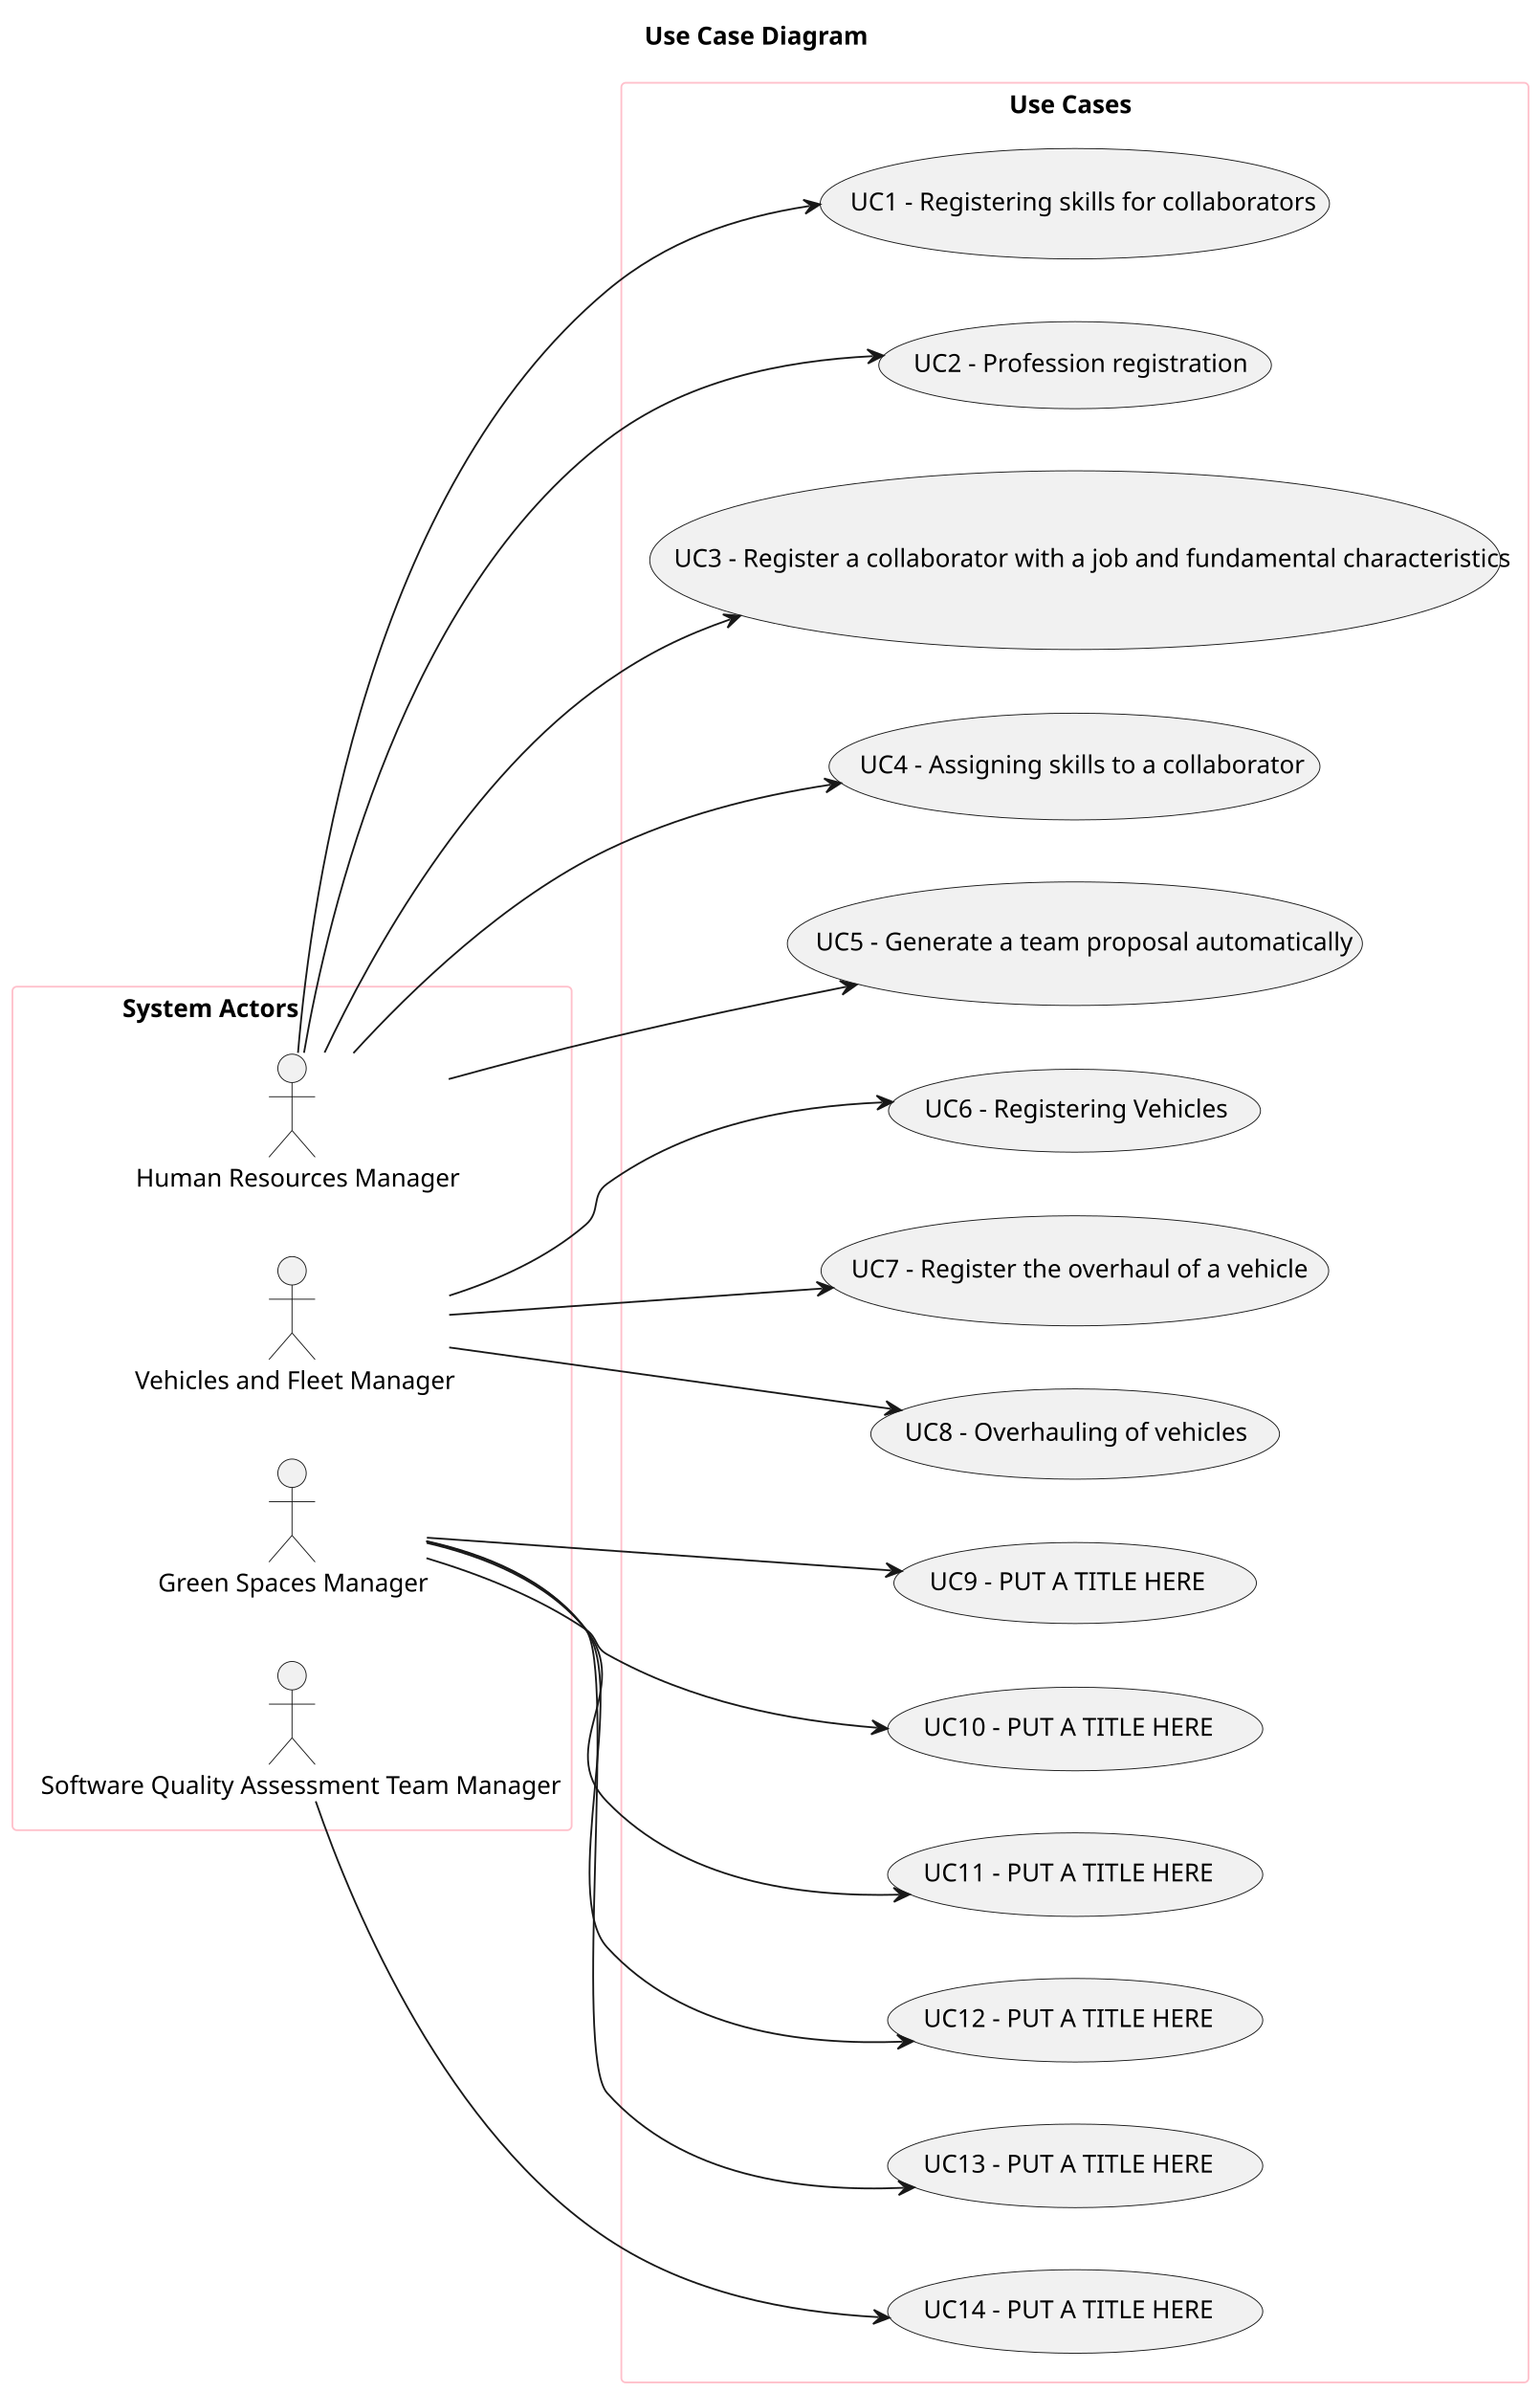
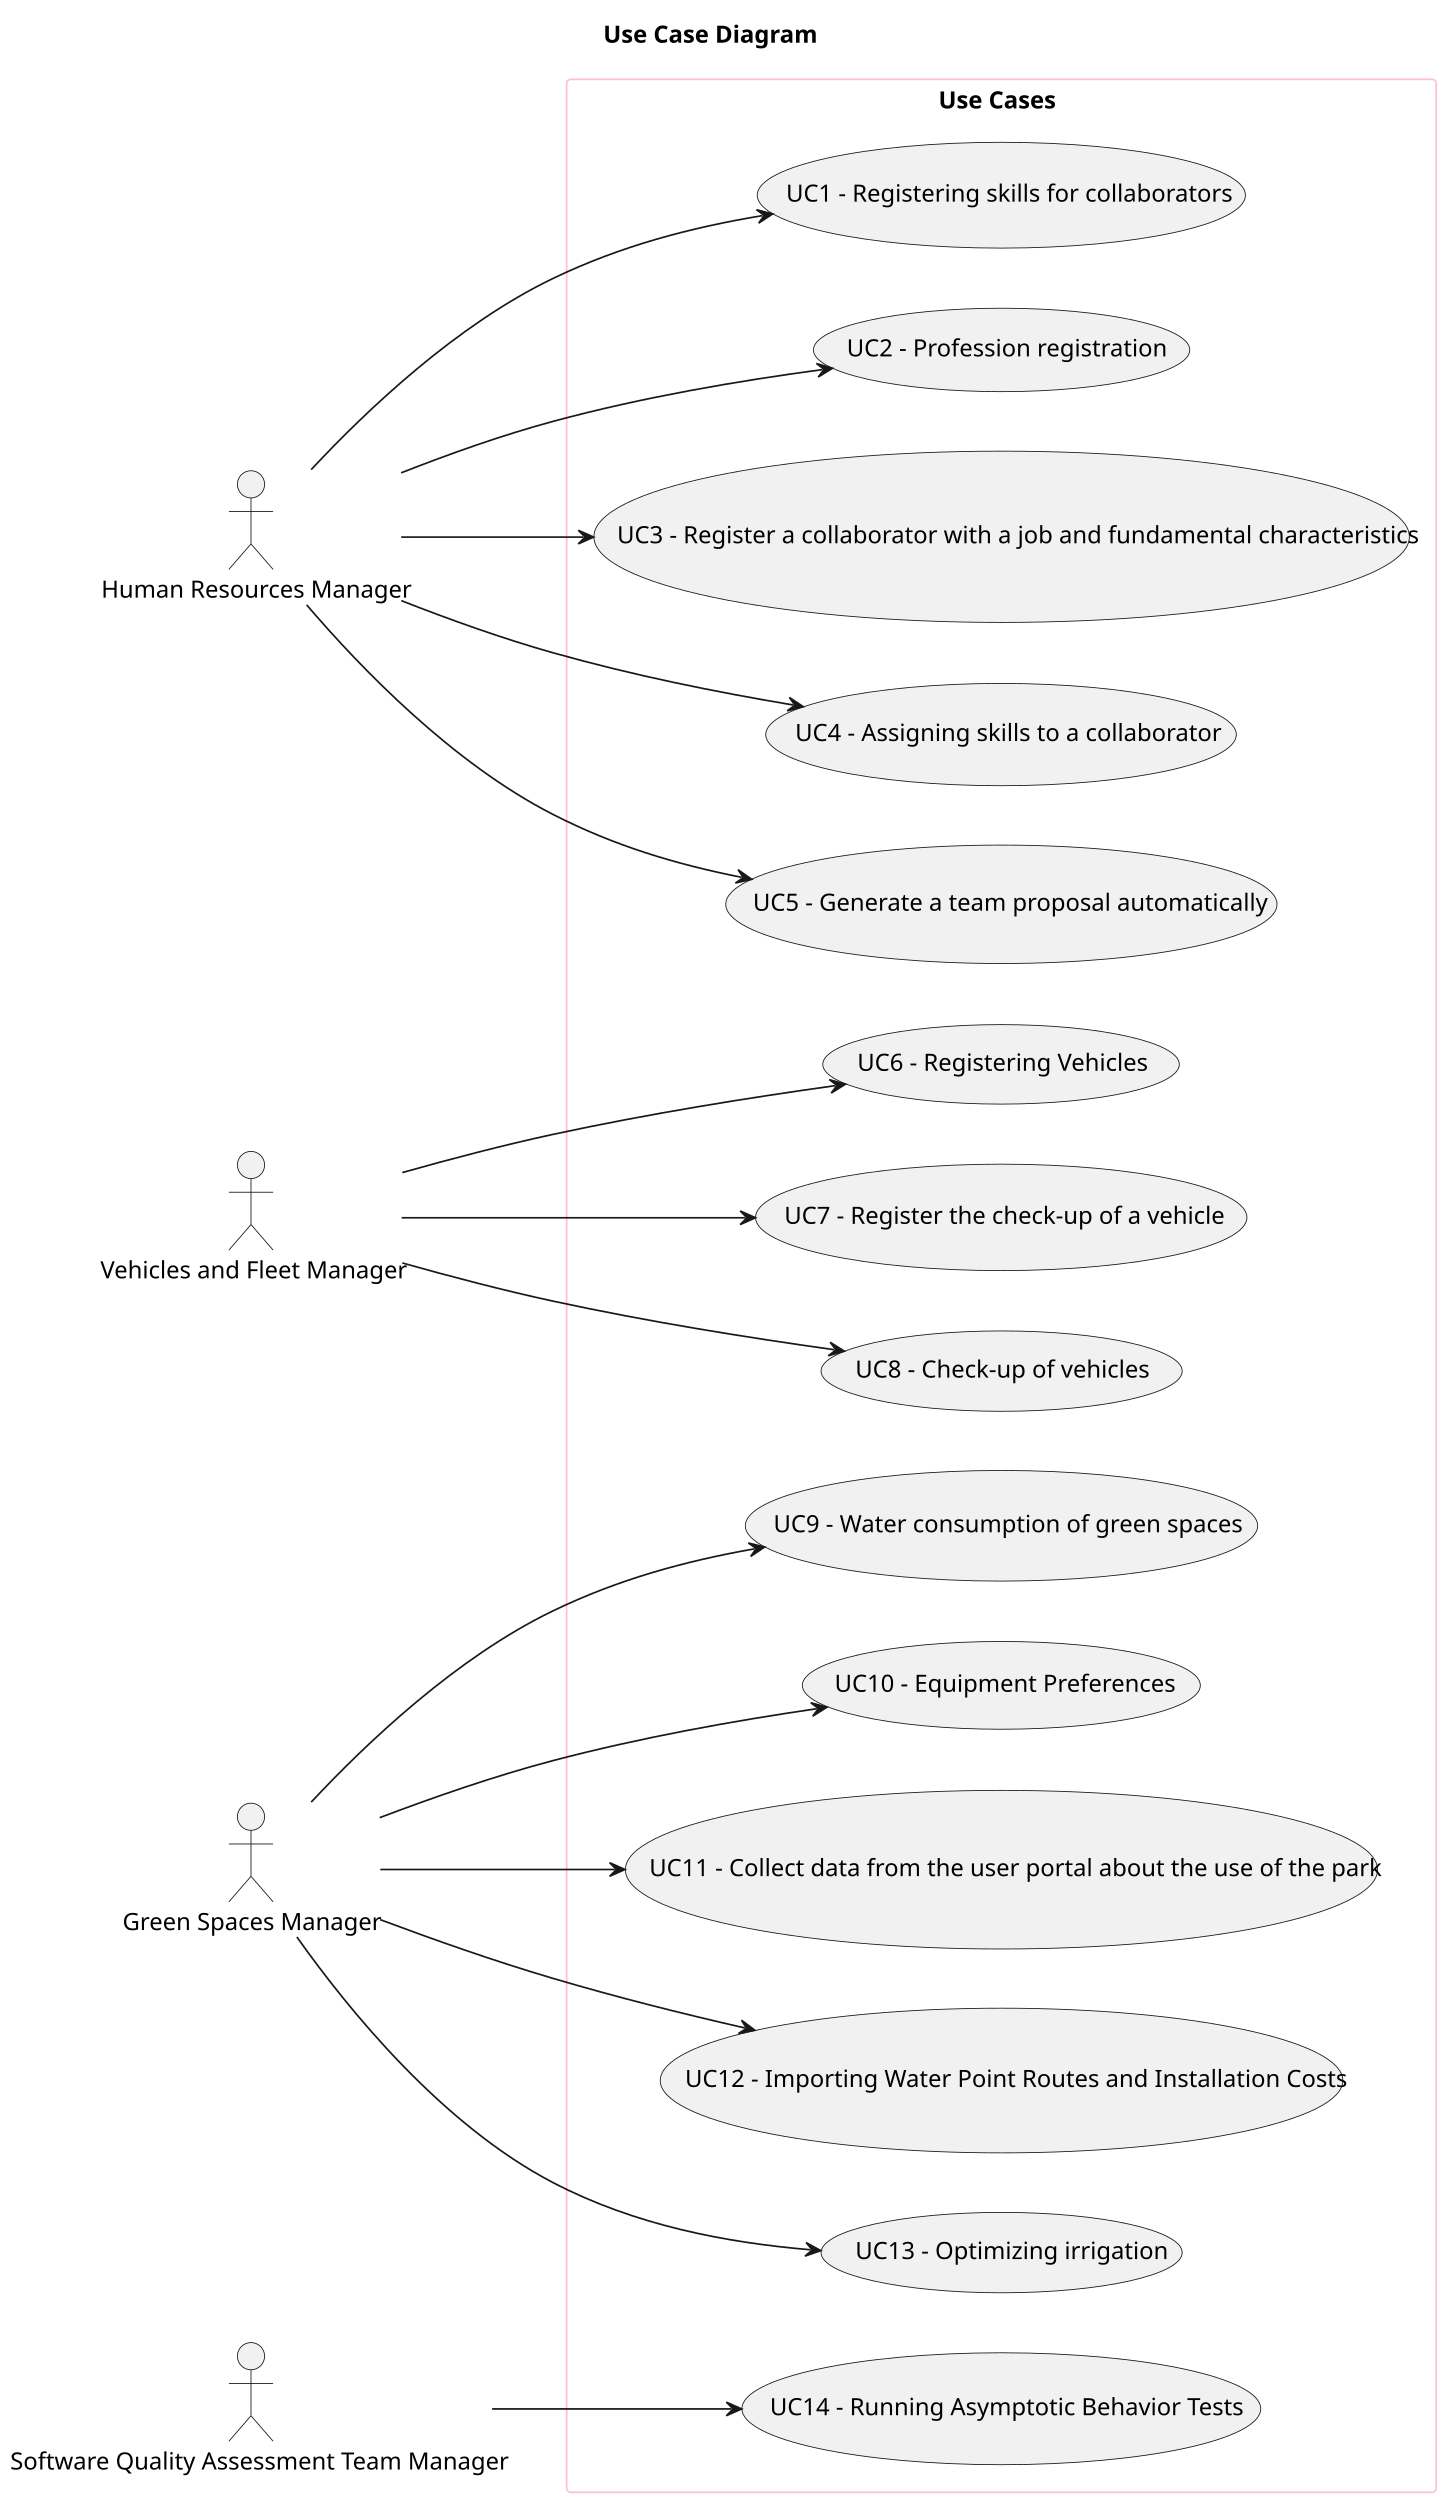
- <svg xmlns="http://www.w3.org/2000/svg" contentStyleType="text/css" height="1347px" preserveAspectRatio="none" style="width:867px;height:1347px;background:#FFFFFF;" version="1.1" viewBox="0 0 867 1347" width="867px" zoomAndPan="magnify">
+ <svg xmlns="http://www.w3.org/2000/svg" contentStyleType="text/css" height="1190.7px" preserveAspectRatio="none" style="width:688px;height:1190px;background:#FFFFFF;" version="1.1" viewBox="0 0 688 1190" width="688.5px" zoomAndPan="magnify">
  <defs />
  <g>
-     <text fill="#000000" font-family="sans-serif" font-size="14" font-weight="bold" lengthAdjust="spacing" textLength="127" x="363" y="25.107">Use Case Diagram</text>
-     <g id="cluster_actors">
-       <rect fill="none" height="475" rx="2.5" ry="2.5" style="stroke:#FFC0CB;stroke-width:1.0;" width="315" x="7" y="555.621" />
-       <text fill="#000000" font-family="sans-serif" font-size="14" font-weight="bold" lengthAdjust="spacing" textLength="99" x="69" y="572.729">System Actors</text>
+     <text fill="#000000" font-family="sans-serif" font-size="11.34" font-weight="bold" lengthAdjust="spacing" textLength="102.87" x="287.145" y="20.337">Use Case Diagram</text>
+     <g id="cluster_usecases">
+       <rect fill="none" height="1148.58" rx="2.025" ry="2.025" style="stroke:#FFC0CB;stroke-width:0.81;" width="413.91" x="269.73" y="37.763" />
+       <text fill="#000000" font-family="sans-serif" font-size="11.34" font-weight="bold" lengthAdjust="spacing" textLength="59.94" x="446.715" y="51.62">Use Cases</text>
    </g>
-     <g id="cluster_usecases">
-       <rect fill="none" height="1295" rx="2.5" ry="2.5" style="stroke:#FFC0CB;stroke-width:1.0;" width="511" x="350" y="46.621" />
-       <text fill="#000000" font-family="sans-serif" font-size="14" font-weight="bold" lengthAdjust="spacing" textLength="74" x="568.5" y="63.728">Use Cases</text>
+     <g id="elem_UC1">
+       <ellipse cx="476.636" cy="92.914" fill="#F1F1F1" rx="116.186" ry="25.181" style="stroke:#181818;stroke-width:0.405;" />
+       <text fill="#000000" font-family="sans-serif" font-size="11.34" lengthAdjust="spacing" textLength="204.93" x="374.171" y="95.99">UC1 - Registering skills for collaborators</text>
+     </g>
+     <g id="elem_UC2">
+       <ellipse cx="476.76" cy="166.568" fill="#F1F1F1" rx="89.58" ry="19.86" style="stroke:#181818;stroke-width:0.405;" />
+       <text fill="#000000" font-family="sans-serif" font-size="11.34" lengthAdjust="spacing" textLength="147.42" x="403.05" y="169.643">UC2 - Profession registration</text>
+     </g>
+     <g id="elem_UC3">
+       <ellipse cx="476.786" cy="255.511" fill="#F1F1F1" rx="194.096" ry="40.763" style="stroke:#181818;stroke-width:0.405;" />
+       <text fill="#000000" font-family="sans-serif" font-size="11.34" lengthAdjust="spacing" textLength="366.12" x="293.726" y="258.587">UC3 - Register a collaborator with a job and fundamental characteristics</text>
+     </g>
+     <g id="elem_UC4">
+       <ellipse cx="476.493" cy="349.656" fill="#F1F1F1" rx="111.993" ry="24.343" style="stroke:#181818;stroke-width:0.405;" />
+       <text fill="#000000" font-family="sans-serif" font-size="11.34" lengthAdjust="spacing" textLength="196.02" x="378.483" y="352.731">UC4 - Assigning skills to a collaborator</text>
+     </g>
+     <g id="elem_UC5">
+       <ellipse cx="476.66" cy="430.446" fill="#F1F1F1" rx="131.195" ry="28.183" style="stroke:#181818;stroke-width:0.405;" />
+       <text fill="#000000" font-family="sans-serif" font-size="11.34" lengthAdjust="spacing" textLength="236.52" x="358.4" y="433.522">UC5 - Generate a team proposal automatically</text>
+     </g>
+     <g id="elem_UC6">
+       <ellipse cx="476.5" cy="506.635" fill="#F1F1F1" rx="84.865" ry="18.917" style="stroke:#181818;stroke-width:0.405;" />
+       <text fill="#000000" font-family="sans-serif" font-size="11.34" lengthAdjust="spacing" textLength="136.89" x="408.055" y="509.711">UC6 - Registering Vehicles</text>
+     </g>
+     <g id="elem_UC7">
+       <ellipse cx="476.591" cy="579.472" fill="#F1F1F1" rx="116.951" ry="25.334" style="stroke:#181818;stroke-width:0.405;" />
+       <text fill="#000000" font-family="sans-serif" font-size="11.34" lengthAdjust="spacing" textLength="206.55" x="373.316" y="582.548">UC7 - Register the check-up of a vehicle</text>
+     </g>
+     <g id="elem_UC8">
+       <ellipse cx="476.772" cy="652.652" fill="#F1F1F1" rx="85.947" ry="19.133" style="stroke:#181818;stroke-width:0.405;" />
+       <text fill="#000000" font-family="sans-serif" font-size="11.34" lengthAdjust="spacing" textLength="139.32" x="407.112" y="655.727">UC8 - Check-up of vehicles</text>
+     </g>
+     <g id="elem_UC9">
+       <ellipse cx="476.715" cy="726.269" fill="#F1F1F1" rx="121.935" ry="26.331" style="stroke:#181818;stroke-width:0.405;" />
+       <text fill="#000000" font-family="sans-serif" font-size="11.34" lengthAdjust="spacing" textLength="217.08" x="368.175" y="729.345">UC9 - Water consumption of green spaces</text>
+     </g>
+     <g id="elem_UC10">
+       <ellipse cx="476.639" cy="802.232" fill="#F1F1F1" rx="94.724" ry="20.889" style="stroke:#181818;stroke-width:0.405;" />
+       <text fill="#000000" font-family="sans-serif" font-size="11.34" lengthAdjust="spacing" textLength="158.76" x="397.259" y="805.307">UC10 - Equipment Preferences</text>
+     </g>
+     <g id="elem_UC11">
+       <ellipse cx="476.708" cy="889.969" fill="#F1F1F1" rx="179.033" ry="37.751" style="stroke:#181818;stroke-width:0.405;" />
+       <text fill="#000000" font-family="sans-serif" font-size="11.34" lengthAdjust="spacing" textLength="335.34" x="309.038" y="893.044">UC11 - Collect data from the user portal about the use of the park</text>
+     </g>
+     <g id="elem_UC12">
+       <ellipse cx="476.736" cy="990.333" fill="#F1F1F1" rx="162.456" ry="34.435" style="stroke:#181818;stroke-width:0.405;" />
+       <text fill="#000000" font-family="sans-serif" font-size="11.34" lengthAdjust="spacing" textLength="301.32" x="326.076" y="993.409">UC12 - Importing Water Point Routes and Installation Costs</text>
+     </g>
+     <g id="elem_UC13">
+       <ellipse cx="476.772" cy="1072.232" fill="#F1F1F1" rx="85.947" ry="19.133" style="stroke:#181818;stroke-width:0.405;" />
+       <text fill="#000000" font-family="sans-serif" font-size="11.34" lengthAdjust="spacing" textLength="139.32" x="407.112" y="1075.307">UC13 - Optimizing irrigation</text>
+     </g>
+     <g id="elem_UC14">
+       <ellipse cx="476.633" cy="1146.562" fill="#F1F1F1" rx="123.473" ry="26.639" style="stroke:#181818;stroke-width:0.405;" />
+       <text fill="#000000" font-family="sans-serif" font-size="11.34" lengthAdjust="spacing" textLength="220.32" x="366.473" y="1149.637">UC14 - Running Asymptotic Behavior Tests</text>
    </g>
    <g id="elem_HRM">
-       <ellipse cx="164.5" cy="601.621" fill="#F1F1F1" rx="8" ry="8" style="stroke:#181818;stroke-width:0.5;" />
-       <path d="M164.5,609.621 L164.5,636.621 M151.5,617.621 L177.5,617.621 M164.5,636.621 L151.5,651.621 M164.5,636.621 L177.5,651.621 " fill="none" style="stroke:#181818;stroke-width:0.5;" />
-       <text fill="#000000" font-family="sans-serif" font-size="14" lengthAdjust="spacing" textLength="176" x="76.5" y="668.229">Human Resources Manager</text>
+       <ellipse cx="119.475" cy="230.543" fill="#F1F1F1" rx="6.48" ry="6.48" style="stroke:#181818;stroke-width:0.405;" />
+       <path d="M119.475,237.023 L119.475,258.893 M108.945,243.503 L130.005,243.503 M119.475,258.893 L108.945,271.043 M119.475,258.893 L130.005,271.043 " fill="none" style="stroke:#181818;stroke-width:0.405;" />
+       <text fill="#000000" font-family="sans-serif" font-size="11.34" lengthAdjust="spacing" textLength="142.56" x="48.195" y="284.495">Human Resources Manager</text>
    </g>
    <g id="elem_FM">
-       <ellipse cx="164.5" cy="715.621" fill="#F1F1F1" rx="8" ry="8" style="stroke:#181818;stroke-width:0.5;" />
-       <path d="M164.5,723.621 L164.5,750.621 M151.5,731.621 L177.5,731.621 M164.5,750.621 L151.5,765.621 M164.5,750.621 L177.5,765.621 " fill="none" style="stroke:#181818;stroke-width:0.5;" />
-       <text fill="#000000" font-family="sans-serif" font-size="14" lengthAdjust="spacing" textLength="177" x="76" y="782.229">Vehicles and Fleet Manager</text>
+       <ellipse cx="119.475" cy="554.543" fill="#F1F1F1" rx="6.48" ry="6.48" style="stroke:#181818;stroke-width:0.405;" />
+       <path d="M119.475,561.023 L119.475,582.893 M108.945,567.503 L130.005,567.503 M119.475,582.893 L108.945,595.043 M119.475,582.893 L130.005,595.043 " fill="none" style="stroke:#181818;stroke-width:0.405;" />
+       <text fill="#000000" font-family="sans-serif" font-size="11.34" lengthAdjust="spacing" textLength="143.37" x="47.79" y="608.495">Vehicles and Fleet Manager</text>
    </g>
    <g id="elem_GSM">
-       <ellipse cx="164.5" cy="829.621" fill="#F1F1F1" rx="8" ry="8" style="stroke:#181818;stroke-width:0.5;" />
-       <path d="M164.5,837.621 L164.5,864.621 M151.5,845.621 L177.5,845.621 M164.5,864.621 L151.5,879.621 M164.5,864.621 L177.5,879.621 " fill="none" style="stroke:#181818;stroke-width:0.5;" />
-       <text fill="#000000" font-family="sans-serif" font-size="14" lengthAdjust="spacing" textLength="151" x="89" y="896.229">Green Spaces Manager</text>
+       <ellipse cx="119.475" cy="864.773" fill="#F1F1F1" rx="6.48" ry="6.48" style="stroke:#181818;stroke-width:0.405;" />
+       <path d="M119.475,871.253 L119.475,893.123 M108.945,877.733 L130.005,877.733 M119.475,893.123 L108.945,905.273 M119.475,893.123 L130.005,905.273 " fill="none" style="stroke:#181818;stroke-width:0.405;" />
+       <text fill="#000000" font-family="sans-serif" font-size="11.34" lengthAdjust="spacing" textLength="122.31" x="58.32" y="918.725">Green Spaces Manager</text>
    </g>
    <g id="elem_QAM">
-       <ellipse cx="164.5" cy="943.621" fill="#F1F1F1" rx="8" ry="8" style="stroke:#181818;stroke-width:0.5;" />
-       <path d="M164.5,951.621 L164.5,978.621 M151.5,959.621 L177.5,959.621 M164.5,978.621 L151.5,993.621 M164.5,978.621 L177.5,993.621 " fill="none" style="stroke:#181818;stroke-width:0.5;" />
-       <text fill="#000000" font-family="sans-serif" font-size="14" lengthAdjust="spacing" textLength="283" x="23" y="1010.229">Software Quality Assessment Team Manager</text>
-     </g>
-     <g id="elem_UC1">
-       <ellipse cx="605.44" cy="114.709" fill="#F1F1F1" rx="143.44" ry="31.088" style="stroke:#181818;stroke-width:0.5;" />
-       <text fill="#000000" font-family="sans-serif" font-size="14" lengthAdjust="spacing" textLength="253" x="478.94" y="118.506">UC1 - Registering skills for collaborators</text>
-     </g>
-     <g id="elem_UC2">
-       <ellipse cx="605.593" cy="205.64" fill="#F1F1F1" rx="110.593" ry="24.518" style="stroke:#181818;stroke-width:0.5;" />
-       <text fill="#000000" font-family="sans-serif" font-size="14" lengthAdjust="spacing" textLength="182" x="514.593" y="209.436">UC2 - Profession registration</text>
-     </g>
-     <g id="elem_UC3">
-       <ellipse cx="605.625" cy="315.446" fill="#F1F1F1" rx="239.625" ry="50.325" style="stroke:#181818;stroke-width:0.5;" />
-       <text fill="#000000" font-family="sans-serif" font-size="14" lengthAdjust="spacing" textLength="452" x="379.625" y="319.243">UC3 - Register a collaborator with a job and fundamental characteristics</text>
-     </g>
-     <g id="elem_UC4">
-       <ellipse cx="605.263" cy="431.674" fill="#F1F1F1" rx="138.263" ry="30.053" style="stroke:#181818;stroke-width:0.5;" />
-       <text fill="#000000" font-family="sans-serif" font-size="14" lengthAdjust="spacing" textLength="242" x="484.263" y="435.471">UC4 - Assigning skills to a collaborator</text>
-     </g>
-     <g id="elem_UC5">
-       <ellipse cx="605.469" cy="531.415" fill="#F1F1F1" rx="161.969" ry="34.794" style="stroke:#181818;stroke-width:0.5;" />
-       <text fill="#000000" font-family="sans-serif" font-size="14" lengthAdjust="spacing" textLength="292" x="459.469" y="535.212">UC5 - Generate a team proposal automatically</text>
-     </g>
-     <g id="elem_UC6">
-       <ellipse cx="605.271" cy="625.475" fill="#F1F1F1" rx="104.771" ry="23.354" style="stroke:#181818;stroke-width:0.5;" />
-       <text fill="#000000" font-family="sans-serif" font-size="14" lengthAdjust="spacing" textLength="169" x="520.771" y="629.272">UC6 - Registering Vehicles</text>
-     </g>
-     <g id="elem_UC7">
-       <ellipse cx="605.468" cy="715.615" fill="#F1F1F1" rx="142.968" ry="30.994" style="stroke:#181818;stroke-width:0.5;" />
-       <text fill="#000000" font-family="sans-serif" font-size="14" lengthAdjust="spacing" textLength="252" x="479.468" y="719.412">UC7 - Register the overhaul of a vehicle</text>
-     </g>
-     <g id="elem_UC8">
-       <ellipse cx="605.621" cy="807.545" fill="#F1F1F1" rx="115.121" ry="25.424" style="stroke:#181818;stroke-width:0.5;" />
-       <text fill="#000000" font-family="sans-serif" font-size="14" lengthAdjust="spacing" textLength="188" x="509.621" y="811.342">UC8 - Overhauling of vehicles</text>
-     </g>
-     <g id="elem_UC9">
-       <ellipse cx="605.619" cy="891.445" fill="#F1F1F1" rx="102.119" ry="22.824" style="stroke:#181818;stroke-width:0.5;" />
-       <text fill="#000000" font-family="sans-serif" font-size="14" lengthAdjust="spacing" textLength="163" x="523.621" y="895.429">UC9 - PUT A TITLE HERE</text>
-     </g>
-     <g id="elem_UC10">
-       <ellipse cx="605.662" cy="973.653" fill="#F1F1F1" rx="105.662" ry="23.532" style="stroke:#181818;stroke-width:0.5;" />
-       <text fill="#000000" font-family="sans-serif" font-size="14" lengthAdjust="spacing" textLength="171" x="520.162" y="977.45">UC10 - PUT A TITLE HERE</text>
-     </g>
-     <g id="elem_UC11">
-       <ellipse cx="605.662" cy="1055.653" fill="#F1F1F1" rx="105.662" ry="23.532" style="stroke:#181818;stroke-width:0.5;" />
-       <text fill="#000000" font-family="sans-serif" font-size="14" lengthAdjust="spacing" textLength="171" x="520.162" y="1059.45">UC11 - PUT A TITLE HERE</text>
-     </g>
-     <g id="elem_UC12">
-       <ellipse cx="605.662" cy="1137.653" fill="#F1F1F1" rx="105.662" ry="23.532" style="stroke:#181818;stroke-width:0.5;" />
-       <text fill="#000000" font-family="sans-serif" font-size="14" lengthAdjust="spacing" textLength="171" x="520.162" y="1141.45">UC12 - PUT A TITLE HERE</text>
-     </g>
-     <g id="elem_UC13">
-       <ellipse cx="605.662" cy="1219.653" fill="#F1F1F1" rx="105.662" ry="23.532" style="stroke:#181818;stroke-width:0.5;" />
-       <text fill="#000000" font-family="sans-serif" font-size="14" lengthAdjust="spacing" textLength="171" x="520.162" y="1223.45">UC13 - PUT A TITLE HERE</text>
-     </g>
-     <g id="elem_UC14">
-       <ellipse cx="605.662" cy="1301.653" fill="#F1F1F1" rx="105.662" ry="23.532" style="stroke:#181818;stroke-width:0.5;" />
-       <text fill="#000000" font-family="sans-serif" font-size="14" lengthAdjust="spacing" textLength="171" x="520.162" y="1305.45">UC14 - PUT A TITLE HERE</text>
+       <ellipse cx="119.475" cy="1121.543" fill="#F1F1F1" rx="6.48" ry="6.48" style="stroke:#181818;stroke-width:0.405;" />
+       <path d="M119.475,1128.023 L119.475,1149.893 M108.945,1134.503 L130.005,1134.503 M119.475,1149.893 L108.945,1162.043 M119.475,1149.893 L130.005,1162.043 " fill="none" style="stroke:#181818;stroke-width:0.405;" />
+       <text fill="#000000" font-family="sans-serif" font-size="11.34" lengthAdjust="spacing" textLength="229.23" x="4.86" y="1175.495">Software Quality Assessment Team Manager</text>
    </g>
    <g id="link_HRM_UC1">
-       <path d="M167.86,592.881 C175.53,501.581 207.83,276.101 342,163.621 C375.31,135.701 413.49,122.568 456.031,115.988 " fill="none" id="HRM-to-UC1" style="stroke:#181818;stroke-width:1.0;" />
-       <polygon fill="#181818" points="461.96,115.071,452.454,112.494,457.019,115.835,453.677,120.4,461.96,115.071" style="stroke:#181818;stroke-width:1.0;" />
+       <path d="M148.117,223.545 C174.725,195.008 217.485,154.517 263.25,132.533 C295.496,117.046 328.384,108.393 362.995,102.618 " fill="none" id="HRM-to-UC1" style="stroke:#181818;stroke-width:0.81;" />
+       <polygon fill="#181818" points="367.789,101.818,360.065,99.822,363.794,102.484,361.131,106.213,367.789,101.818" style="stroke:#181818;stroke-width:0.81;" />
    </g>
    <g id="link_HRM_UC2">
-       <path d="M171.24,592.851 C184.97,513.261 227.55,334.591 342,247.621 C385.91,214.251 440.038,203.186 491.658,200.556 " fill="none" id="HRM-to-UC2" style="stroke:#181818;stroke-width:1.0;" />
-       <polygon fill="#181818" points="497.65,200.251,488.458,196.714,492.656,200.506,488.865,204.704,497.65,200.251" style="stroke:#181818;stroke-width:1.0;" />
+       <path d="M190.941,225.067 C213.694,216.133 239.233,207.045 263.25,200.573 C306.569,188.901 351.178,181.344 391.468,175.925 " fill="none" id="HRM-to-UC2" style="stroke:#181818;stroke-width:0.81;" />
+       <polygon fill="#181818" points="396.284,175.277,388.628,173.037,392.271,175.817,389.491,179.46,396.284,175.277" style="stroke:#181818;stroke-width:0.81;" />
    </g>
    <g id="link_HRM_UC3">
-       <path d="M182.83,592.741 C209.05,537.191 264.14,437.321 342,383.621 C364.57,368.051 384.794,358.016 411.334,348.766 " fill="none" id="HRM-to-UC3" style="stroke:#181818;stroke-width:1.0;" />
-       <polygon fill="#181818" points="417,346.791,407.185,345.976,412.279,348.437,409.818,353.53,417,346.791" style="stroke:#181818;stroke-width:1.0;" />
+       <path d="M190.966,255.653 C217.801,255.653 244.968,255.653 277.7,255.653 " fill="none" id="HRM-to-UC3" style="stroke:#181818;stroke-width:0.81;" />
+       <polygon fill="#181818" points="282.56,255.653,275.27,252.413,278.51,255.653,275.27,258.893,282.56,255.653" style="stroke:#181818;stroke-width:0.81;" />
    </g>
    <g id="link_HRM_UC4">
-       <path d="M199.07,593.041 C231.77,557.241 284.8,506.061 342,478.621 C382.59,459.151 424.3,448.598 467.77,441.878 " fill="none" id="HRM-to-UC4" style="stroke:#181818;stroke-width:1.0;" />
-       <polygon fill="#181818" points="473.7,440.961,464.195,438.383,468.759,441.725,465.417,446.289,473.7,440.961" style="stroke:#181818;stroke-width:1.0;" />
+       <path d="M191.03,285.915 C213.783,294.833 239.306,303.994 263.25,310.733 C301.725,321.555 340.186,329.303 377.6,335.589 " fill="none" id="HRM-to-UC4" style="stroke:#181818;stroke-width:0.81;" />
+       <polygon fill="#181818" points="382.393,336.394,375.74,331.991,378.399,335.723,374.667,338.381,382.393,336.394" style="stroke:#181818;stroke-width:0.81;" />
    </g>
    <g id="link_HRM_UC5">
-       <path d="M252.74,607.661 C281.1,599.881 312.8,591.531 342,584.621 C387.7,573.811 432.304,564.446 476.704,555.656 " fill="none" id="HRM-to-UC5" style="stroke:#181818;stroke-width:1.0;" />
-       <polygon fill="#181818" points="482.59,554.491,472.985,552.315,477.685,555.462,474.538,560.163,482.59,554.491" style="stroke:#181818;stroke-width:1.0;" />
+       <path d="M145.954,287.915 C172.125,318.509 215.565,363.318 263.25,387.683 C292.256,402.506 321.17,411.269 353.051,417.619 " fill="none" id="HRM-to-UC5" style="stroke:#181818;stroke-width:0.81;" />
+       <polygon fill="#181818" points="357.817,418.568,351.301,413.967,353.846,417.777,350.035,420.322,357.817,418.568" style="stroke:#181818;stroke-width:0.81;" />
    </g>
    <g id="link_FM_UC6">
-       <path d="M253.05,729.601 C280,721.061 308.26,708.371 330,689.621 C338.73,682.091 332.63,673.341 342,666.621 C388.09,633.541 444.495,623.048 496.896,620.798 " fill="none" id="FM-to-UC6" style="stroke:#181818;stroke-width:1.0;" />
-       <polygon fill="#181818" points="502.89,620.541,493.727,616.931,497.895,620.756,494.07,624.923,502.89,620.541" style="stroke:#181818;stroke-width:1.0;" />
+       <path d="M191.508,558.131 C214.294,551.716 239.711,545.05 263.25,539.963 C309.169,530.041 356.471,522.526 397.611,516.759 " fill="none" id="FM-to-UC6" style="stroke:#181818;stroke-width:0.81;" />
+       <polygon fill="#181818" points="402.424,516.084,394.755,513.888,398.413,516.646,395.655,520.305,402.424,516.084" style="stroke:#181818;stroke-width:0.81;" />
    </g>
    <g id="link_FM_UC7">
-       <path d="M253.02,740.441 C314.8,736.081 392.795,730.574 463.165,725.604 " fill="none" id="FM-to-UC7" style="stroke:#181818;stroke-width:1.0;" />
-       <polygon fill="#181818" points="469.15,725.181,459.891,721.825,464.162,725.533,460.454,729.805,469.15,725.181" style="stroke:#181818;stroke-width:1.0;" />
+       <path d="M191.176,579.653 C239.298,579.653 299.173,579.653 354.756,579.653 " fill="none" id="FM-to-UC7" style="stroke:#181818;stroke-width:0.81;" />
+       <polygon fill="#181818" points="359.616,579.653,352.326,576.413,355.566,579.653,352.326,582.893,359.616,579.653" style="stroke:#181818;stroke-width:0.81;" />
    </g>
    <g id="link_FM_UC8">
-       <path d="M253.02,758.781 C326.56,769.001 425.597,782.765 501.657,793.335 " fill="none" id="FM-to-UC8" style="stroke:#181818;stroke-width:1.0;" />
-       <polygon fill="#181818" points="507.6,794.161,499.236,788.96,502.648,793.473,498.135,796.884,507.6,794.161" style="stroke:#181818;stroke-width:1.0;" />
+       <path d="M191.508,601.175 C214.294,607.59 239.711,614.256 263.25,619.343 C308.991,629.233 356.058,636.715 397.117,642.474 " fill="none" id="FM-to-UC8" style="stroke:#181818;stroke-width:0.81;" />
+       <polygon fill="#181818" points="401.93,643.149,395.161,638.928,397.919,642.586,394.261,645.345,401.93,643.149" style="stroke:#181818;stroke-width:0.81;" />
    </g>
    <g id="link_GSM_UC9">
-       <path d="M240.47,865.911 C314.3,871.131 421.425,878.688 501.955,884.378 " fill="none" id="GSM-to-UC9" style="stroke:#181818;stroke-width:1.0;" />
-       <polygon fill="#181818" points="507.94,884.801,499.244,880.177,502.952,884.449,498.68,888.157,507.94,884.801" style="stroke:#181818;stroke-width:1.0;" />
+       <path d="M148.133,857.815 C174.757,829.311 217.525,788.827 263.25,766.763 C294.305,751.778 325.622,743.183 359.172,737.229 " fill="none" id="GSM-to-UC9" style="stroke:#181818;stroke-width:0.81;" />
+       <polygon fill="#181818" points="363.957,736.38,356.213,734.463,359.97,737.088,357.346,740.844,363.957,736.38" style="stroke:#181818;stroke-width:0.81;" />
    </g>
    <g id="link_GSM_UC10">
-       <path d="M240.23,877.451 C269.84,886.351 303.14,899.331 330,917.621 C336.77,922.231 334.85,927.621 342,931.621 C389.72,958.341 443.53,968.836 493.98,972.926 " fill="none" id="GSM-to-UC10" style="stroke:#181818;stroke-width:1.0;" />
-       <polygon fill="#181818" points="499.96,973.411,491.313,968.697,494.976,973.007,490.666,976.671,499.96,973.411" style="stroke:#181818;stroke-width:1.0;" />
+       <path d="M180.735,865.202 C205.918,855.653 235.669,845.293 263.25,838.043 C305.694,826.889 349.056,819.18 388.795,813.34 " fill="none" id="GSM-to-UC10" style="stroke:#181818;stroke-width:0.81;" />
+       <polygon fill="#181818" points="393.603,812.633,385.92,810.488,389.596,813.222,386.862,816.899,393.603,812.633" style="stroke:#181818;stroke-width:0.81;" />
    </g>
    <g id="link_GSM_UC11">
-       <path d="M240.34,868.851 C272.72,876.351 308.14,890.601 330,917.621 C357.32,951.391 311.78,983.421 342,1014.621 C385.16,1059.181 449.432,1068.394 506.412,1066.944 " fill="none" id="GSM-to-UC11" style="stroke:#181818;stroke-width:1.0;" />
-       <polygon fill="#181818" points="512.41,1066.791,503.311,1063.021,507.412,1066.918,503.515,1071.019,512.41,1066.791" style="stroke:#181818;stroke-width:1.0;" />
+       <path d="M181.011,889.883 C213.54,889.883 250.622,889.883 292.613,889.883 " fill="none" id="GSM-to-UC11" style="stroke:#181818;stroke-width:0.81;" />
+       <polygon fill="#181818" points="297.473,889.883,290.183,886.643,293.423,889.883,290.183,893.123,297.473,889.883" style="stroke:#181818;stroke-width:0.81;" />
    </g>
    <g id="link_GSM_UC12">
-       <path d="M240.19,868.111 C272.95,875.441 308.72,889.751 330,917.621 C354.19,949.311 315.08,1067.221 342,1096.621 C384.6,1143.141 450.594,1151.885 508.424,1149.725 " fill="none" id="GSM-to-UC12" style="stroke:#181818;stroke-width:1.0;" />
-       <polygon fill="#181818" points="514.42,1149.501,505.277,1145.84,509.423,1149.688,505.576,1153.834,514.42,1149.501" style="stroke:#181818;stroke-width:1.0;" />
+       <path d="M180.962,913.754 C206.177,923.19 235.896,933.672 263.25,941.723 C294.127,950.811 323.199,958.144 354.594,965.321 " fill="none" id="GSM-to-UC12" style="stroke:#181818;stroke-width:0.81;" />
+       <polygon fill="#181818" points="359.332,966.404,352.947,961.621,355.384,965.501,351.503,967.938,359.332,966.404" style="stroke:#181818;stroke-width:0.81;" />
    </g>
    <g id="link_GSM_UC13">
-       <path d="M240.03,867.821 C272.97,875.071 308.93,889.411 330,917.621 C347.37,940.881 322.62,1157.001 342,1178.621 C384.34,1225.841 450.925,1234.421 509.055,1232.001 " fill="none" id="GSM-to-UC13" style="stroke:#181818;stroke-width:1.0;" />
-       <polygon fill="#181818" points="515.05,1231.751,505.891,1228.129,510.054,1231.959,506.224,1236.122,515.05,1231.751" style="stroke:#181818;stroke-width:1.0;" />
+       <path d="M141.304,921.991 C166.026,956.911 210.47,1011.407 263.25,1038.923 C302.179,1059.214 345.32,1067.471 385.853,1070.898 " fill="none" id="GSM-to-UC13" style="stroke:#181818;stroke-width:0.81;" />
+       <polygon fill="#181818" points="390.695,1071.307,383.704,1067.464,386.66,1070.966,383.158,1073.921,390.695,1071.307" style="stroke:#181818;stroke-width:0.81;" />
    </g>
    <g id="link_QAM_UC14">
-       <path d="M177.86,1014.371 C199.81,1077.801 251.97,1200.811 342,1260.621 C388.39,1291.441 443.429,1301.976 494.969,1304.856 " fill="none" id="QAM-to-UC14" style="stroke:#181818;stroke-width:1.0;" />
-       <polygon fill="#181818" points="500.96,1305.191,492.197,1300.695,495.968,1304.912,491.751,1308.683,500.96,1305.191" style="stroke:#181818;stroke-width:1.0;" />
+       <path d="M234.26,1146.653 C272.152,1146.653 309.631,1146.653 348.162,1146.653 " fill="none" id="QAM-to-UC14" style="stroke:#181818;stroke-width:0.81;" />
+       <polygon fill="#181818" points="353.022,1146.653,345.732,1143.413,348.972,1146.653,345.732,1149.893,353.022,1146.653" style="stroke:#181818;stroke-width:0.81;" />
    </g>
  </g>
</svg>
